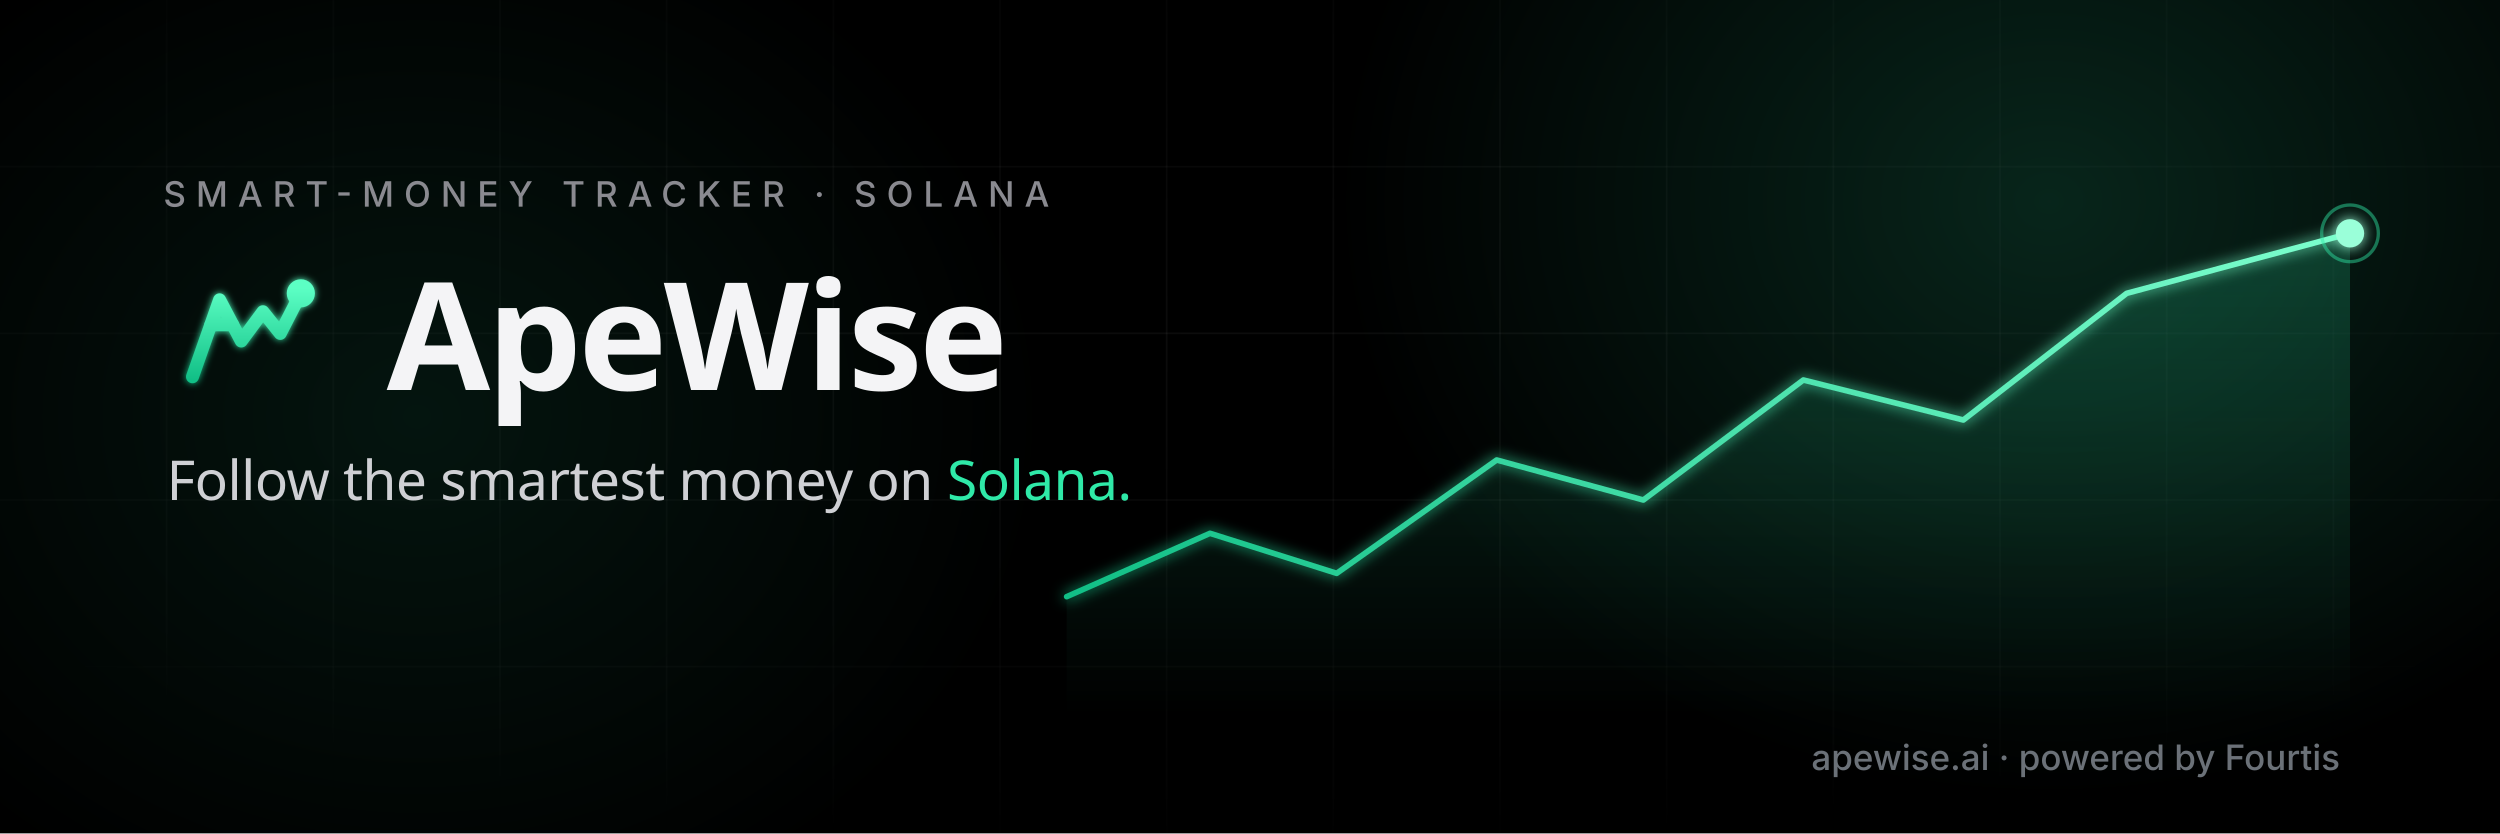
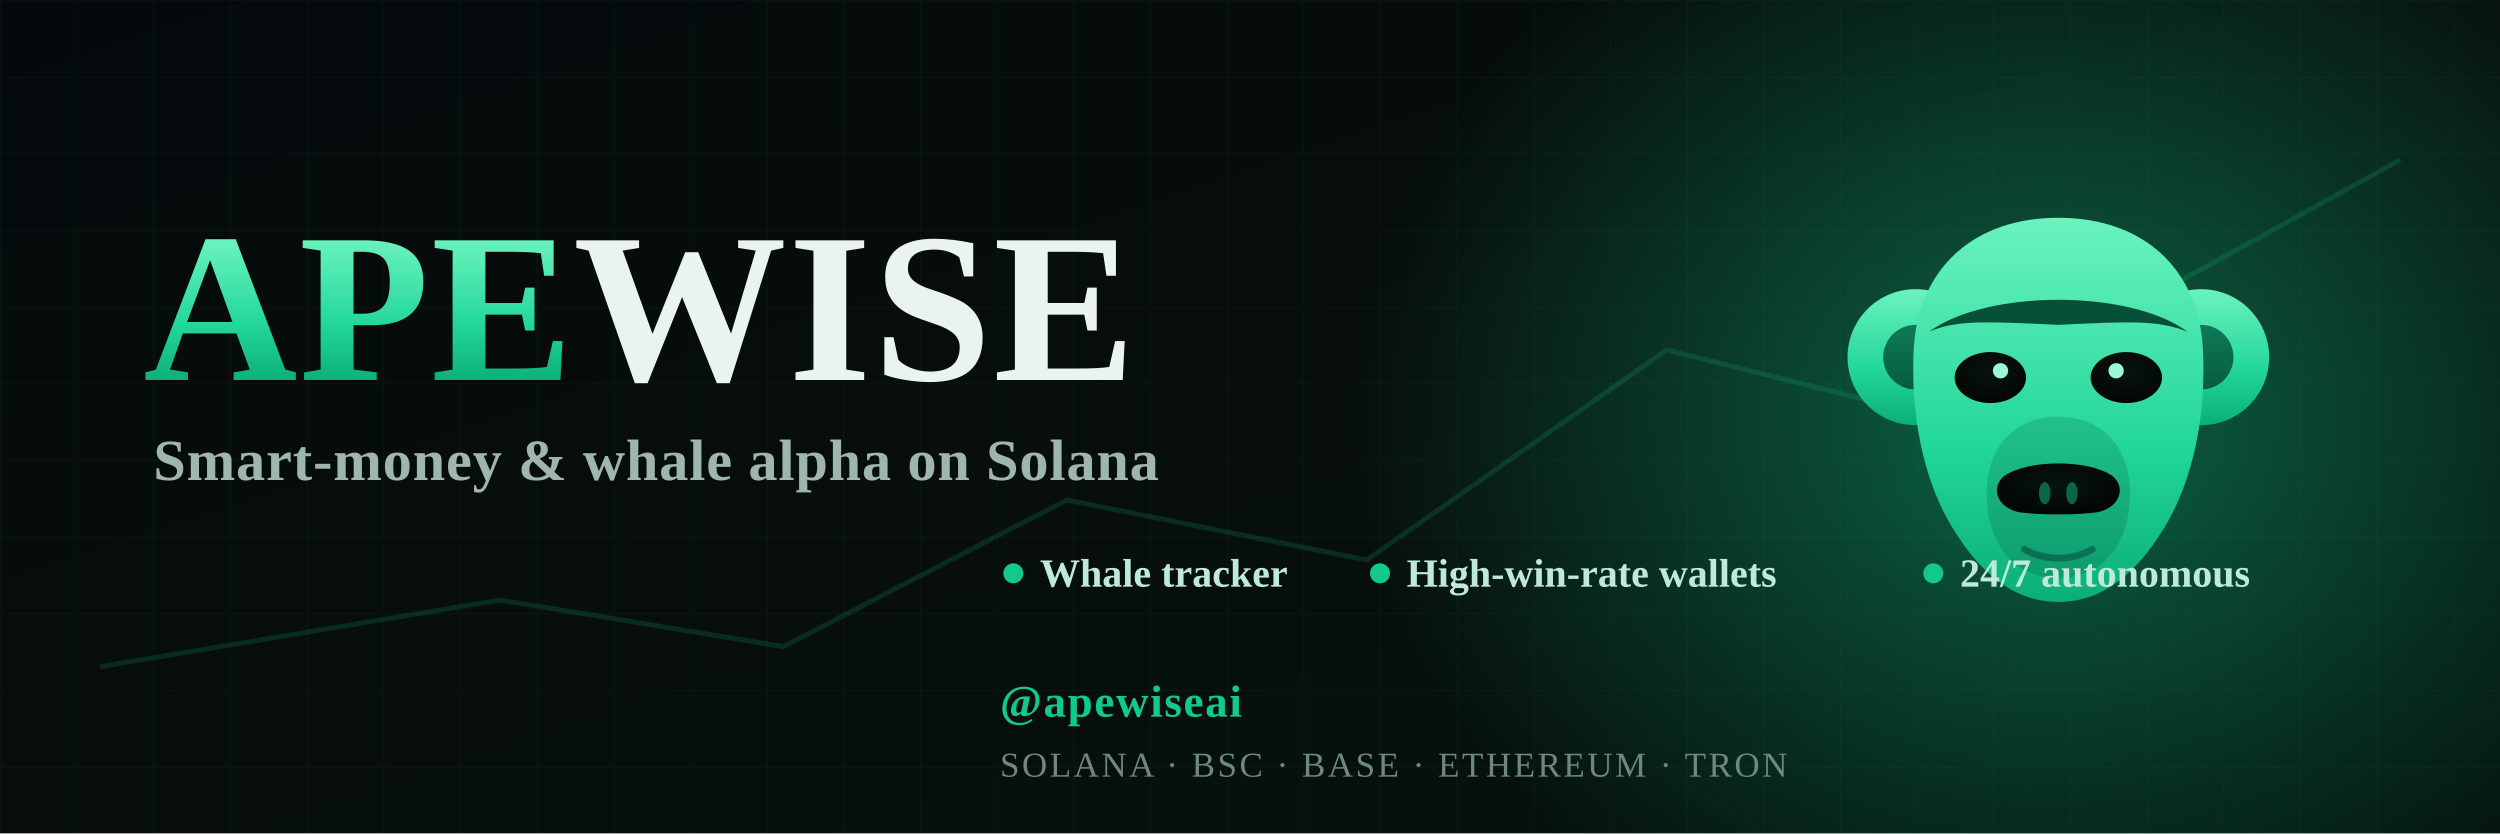
- <svg xmlns="http://www.w3.org/2000/svg" width="1500" height="500" viewBox="0 0 1500 500" fill="none">
+ <svg xmlns="http://www.w3.org/2000/svg" viewBox="0 0 1500 500" width="1500" height="500">
  <defs>
-     <linearGradient id="brand" x1="0" y1="7" x2="0" y2="24" gradientUnits="userSpaceOnUse">
-       <stop offset="0" stop-color="#5cffc4" />
-       <stop offset="1" stop-color="#11bf86" />
+     <linearGradient id="bg" x1="0" y1="0" x2="1" y2="1">
+       <stop offset="0%" stop-color="#05090C" />
+       <stop offset="60%" stop-color="#070F0C" />
+       <stop offset="100%" stop-color="#04120C" />
    </linearGradient>
-     <filter id="gM" x="-70%" y="-70%" width="240%" height="240%" color-interpolation-filters="sRGB">
-       <feGaussianBlur in="SourceGraphic" stdDeviation="0.7" result="b" />
-       <feMerge>
-         <feMergeNode in="b" />
-         <feMergeNode in="SourceGraphic" />
-       </feMerge>
-     </filter>
-     <radialGradient id="g1" cx="50%" cy="50%" r="50%">
-       <stop offset="0" stop-color="#2fe9a8" stop-opacity="0.16" />
-       <stop offset="1" stop-color="#2fe9a8" stop-opacity="0" />
+     <linearGradient id="em" x1="0" y1="0" x2="0" y2="1">
+       <stop offset="0%" stop-color="#6BF3BE" />
+       <stop offset="60%" stop-color="#22D69A" />
+       <stop offset="100%" stop-color="#0BAE79" />
+     </linearGradient>
+     <linearGradient id="emDark" x1="0" y1="0" x2="0" y2="1">
+       <stop offset="0%" stop-color="#0E7A57" />
+       <stop offset="100%" stop-color="#075C40" />
+     </linearGradient>
+     <radialGradient id="eye" cx="50%" cy="40%" r="60%">
+       <stop offset="0%" stop-color="#08140E" />
+       <stop offset="100%" stop-color="#020604" />
    </radialGradient>
-     <radialGradient id="g2" cx="50%" cy="50%" r="50%">
-       <stop offset="0" stop-color="#2fe9a8" stop-opacity="0.09" />
-       <stop offset="1" stop-color="#2fe9a8" stop-opacity="0" />
+     <radialGradient id="aura" cx="50%" cy="50%" r="50%">
+       <stop offset="0%" stop-color="#12C98C" stop-opacity="0.45" />
+       <stop offset="100%" stop-color="#12C98C" stop-opacity="0" />
    </radialGradient>
-     <radialGradient id="gridmask" cx="50%" cy="40%" r="62%">
-       <stop offset="0" stop-color="#fff" />
-       <stop offset="0.7" stop-color="#fff" stop-opacity="0.35" />
-       <stop offset="1" stop-color="#000" />
-     </radialGradient>
-     <mask id="gm">
-       <rect width="1500" height="500" fill="url(#gridmask)" />
-     </mask>
-     <linearGradient id="cf" x1="0" y1="140" x2="0" y2="430" gradientUnits="userSpaceOnUse">
-       <stop offset="0" stop-color="#2fe9a8" stop-opacity="0.20" />
-       <stop offset="1" stop-color="#2fe9a8" stop-opacity="0" />
-     </linearGradient>
-     <linearGradient id="cs" x1="640" y1="358" x2="1410" y2="140" gradientUnits="userSpaceOnUse">
-       <stop offset="0" stop-color="#11bf86" />
-       <stop offset="1" stop-color="#7dffce" />
-     </linearGradient>
-     <filter id="cg" x="-70%" y="-70%" width="240%" height="240%" color-interpolation-filters="sRGB">
-       <feGaussianBlur in="SourceGraphic" stdDeviation="4" result="b" />
-       <feMerge>
-         <feMergeNode in="b" />
-         <feMergeNode in="SourceGraphic" />
-       </feMerge>
-     </filter>
+     <pattern id="grid" width="46" height="46" patternUnits="userSpaceOnUse">
+       <path d="M46 0H0V46" fill="none" stroke="#1BE39C" stroke-width="1" opacity="0.05" />
+     </pattern>
  </defs>
-   <rect width="1500" height="500" fill="#000000" />
-   <ellipse cx="1230" cy="120" rx="430" ry="360" fill="url(#g1)" />
-   <ellipse cx="250" cy="250" rx="380" ry="320" fill="url(#g2)" />
-   <g stroke="#ffffff" stroke-opacity="0.05" stroke-width="1" mask="url(#gm)">
-     <line x1="100" y1="0" x2="100" y2="500" />
-     <line x1="200" y1="0" x2="200" y2="500" />
-     <line x1="300" y1="0" x2="300" y2="500" />
-     <line x1="400" y1="0" x2="400" y2="500" />
-     <line x1="500" y1="0" x2="500" y2="500" />
-     <line x1="600" y1="0" x2="600" y2="500" />
-     <line x1="700" y1="0" x2="700" y2="500" />
-     <line x1="800" y1="0" x2="800" y2="500" />
-     <line x1="900" y1="0" x2="900" y2="500" />
-     <line x1="1000" y1="0" x2="1000" y2="500" />
-     <line x1="1100" y1="0" x2="1100" y2="500" />
-     <line x1="1200" y1="0" x2="1200" y2="500" />
-     <line x1="1300" y1="0" x2="1300" y2="500" />
-     <line x1="1400" y1="0" x2="1400" y2="500" />
-     <line x1="0" y1="100" x2="1500" y2="100" />
-     <line x1="0" y1="200" x2="1500" y2="200" />
-     <line x1="0" y1="300" x2="1500" y2="300" />
-     <line x1="0" y1="400" x2="1500" y2="400" />
+   <rect width="1500" height="500" fill="url(#bg)" />
+   <rect width="1500" height="500" fill="url(#grid)" />
+   <ellipse cx="1230" cy="250" rx="420" ry="360" fill="url(#aura)" />
+   <path d="M60 400 L300 360 L470 388 L640 300 L820 336 L1000 210 L1160 250 L1440 96" fill="none" stroke="#1BE39C" stroke-width="3" opacity="0.14" />
+   <g transform="translate(1235,250) scale(1.02) translate(-200,-205)">
+     <circle cx="116" cy="170" r="40" fill="url(#em)" />
+     <circle cx="284" cy="170" r="40" fill="url(#em)" />
+     <circle cx="116" cy="170" r="19" fill="url(#emDark)" />
+     <circle cx="284" cy="170" r="19" fill="url(#emDark)" />
+     <path d="M200,88 C150,88 118,118 115,164 C113,200 119,242 140,274 C158,302 178,314 200,314 C222,314 242,302 260,274 C281,242 287,200 285,164 C282,118 250,88 200,88 Z" fill="url(#em)" />
+     <path d="M200,205 C172,205 156,226 158,255 C160,285 178,300 200,300 C222,300 240,285 242,255 C244,226 228,205 200,205 Z" fill="url(#emDark)" opacity="0.28" />
+     <path d="M124,155 C158,130 242,130 276,155 C258,148 242,149 200,151 C158,149 140,148 124,155 Z" fill="#06503A" />
+     <ellipse cx="160" cy="182" rx="21" ry="15" fill="url(#eye)" />
+     <ellipse cx="240" cy="182" rx="21" ry="15" fill="url(#eye)" />
+     <circle cx="166" cy="178" r="4.5" fill="#9BF7D6" />
+     <circle cx="234" cy="178" r="4.5" fill="#9BF7D6" />
+     <path d="M168,240 C182,230 218,230 232,240 C240,247 236,258 224,261 C214,263 186,263 176,261 C164,258 160,247 168,240 Z" fill="url(#eye)" />
+     <ellipse cx="192" cy="250" rx="3.4" ry="6.5" fill="#0BAE79" opacity="0.55" />
+     <ellipse cx="208" cy="250" rx="3.4" ry="6.5" fill="#0BAE79" opacity="0.55" />
+     <path d="M180,283 C192,290 208,290 220,283" fill="none" stroke="#06503A" stroke-width="4" stroke-linecap="round" opacity="0.6" />
  </g>
-   <path d="M640 358 L726 320 L802 344 L898 276 L986 300 L1082 228 L1178 252 L1276 176 L1410 140 L1410 430 L640 430 Z" fill="url(#cf)" />
-   <g filter="url(#cg)">
-     <path d="M640 358 L726 320 L802 344 L898 276 L986 300 L1082 228 L1178 252 L1276 176 L1410 140" fill="none" stroke="url(#cs)" stroke-width="3.4" stroke-linecap="round" stroke-linejoin="round" />
-     <circle cx="1410" cy="140" r="8.5" fill="#9affd9" />
-   </g>
-   <circle cx="1410" cy="140" r="17" fill="none" stroke="#2fe9a8" stroke-opacity="0.45" stroke-width="2" />
-   <text x="98" y="124" font-family="Inter" font-weight="500" font-size="21" letter-spacing="6" fill="#8a8a90">SMART-MONEY TRACKER · SOLANA</text>
-   <g transform="translate(96 150) scale(3.25)">
-     <g filter="url(#gM)">
-       <path d="M6 23.4 11 9.2 15 16.8 19 11.4 22.2 15.4 26 8" fill="none" stroke="url(#brand)" stroke-width="2.4" stroke-linecap="round" stroke-linejoin="round" />
-       <path d="M9.4 13.8 13.4 13.8" stroke="url(#brand)" stroke-width="2.4" stroke-linecap="round" />
-       <circle cx="26" cy="8" r="2.6" fill="url(#brand)" />
+   <text x="86" y="228" font-size="128" font-weight="bold" letter-spacing="1" fill="#EAF3EE">
+     <tspan fill="url(#em)">APE</tspan>WISE</text>
+   <text x="92" y="288" font-size="35" font-weight="bold" fill="#9FB6AC" letter-spacing="0.5">Smart-money &amp; whale alpha on Solana</text>
+   <g transform="translate(600,352)" font-size="24" font-weight="bold">
+     <g fill="#12C98C">
+       <circle cx="8" cy="-8" r="6" />
+       <text x="24" y="0" fill="#BFE9D8">Whale tracker</text>
+       <circle cx="228" cy="-8" r="6" />
+       <text x="244" y="0" fill="#BFE9D8">High-win-rate wallets</text>
+       <circle cx="560" cy="-8" r="6" />
+       <text x="576" y="0" fill="#BFE9D8">24/7 autonomous</text>
    </g>
  </g>
-   <text x="232" y="234" font-family="Space Grotesk" font-weight="700" font-size="90" letter-spacing="-2" fill="#f4f4f6">ApeWise</text>
-   <text x="100" y="300" font-family="Space Grotesk" font-weight="500" font-size="33" letter-spacing="-0.3" fill="#cfd0d4">Follow the smartest money on <tspan fill="#2fe9a8">Solana.</tspan>
-   </text>
-   <text x="1404" y="462" text-anchor="end" font-family="Inter" font-weight="500" font-size="21" fill="#6b7178">apewise.ai · powered by Fourtis</text>
+   <text x="600" y="430" font-size="27" font-weight="bold" fill="#12C98C" letter-spacing="1">@apewiseai</text>
+   <text x="600" y="466" font-size="21" fill="#6E8880" letter-spacing="1.5">SOLANA · BSC · BASE · ETHEREUM · TRON</text>
</svg>
